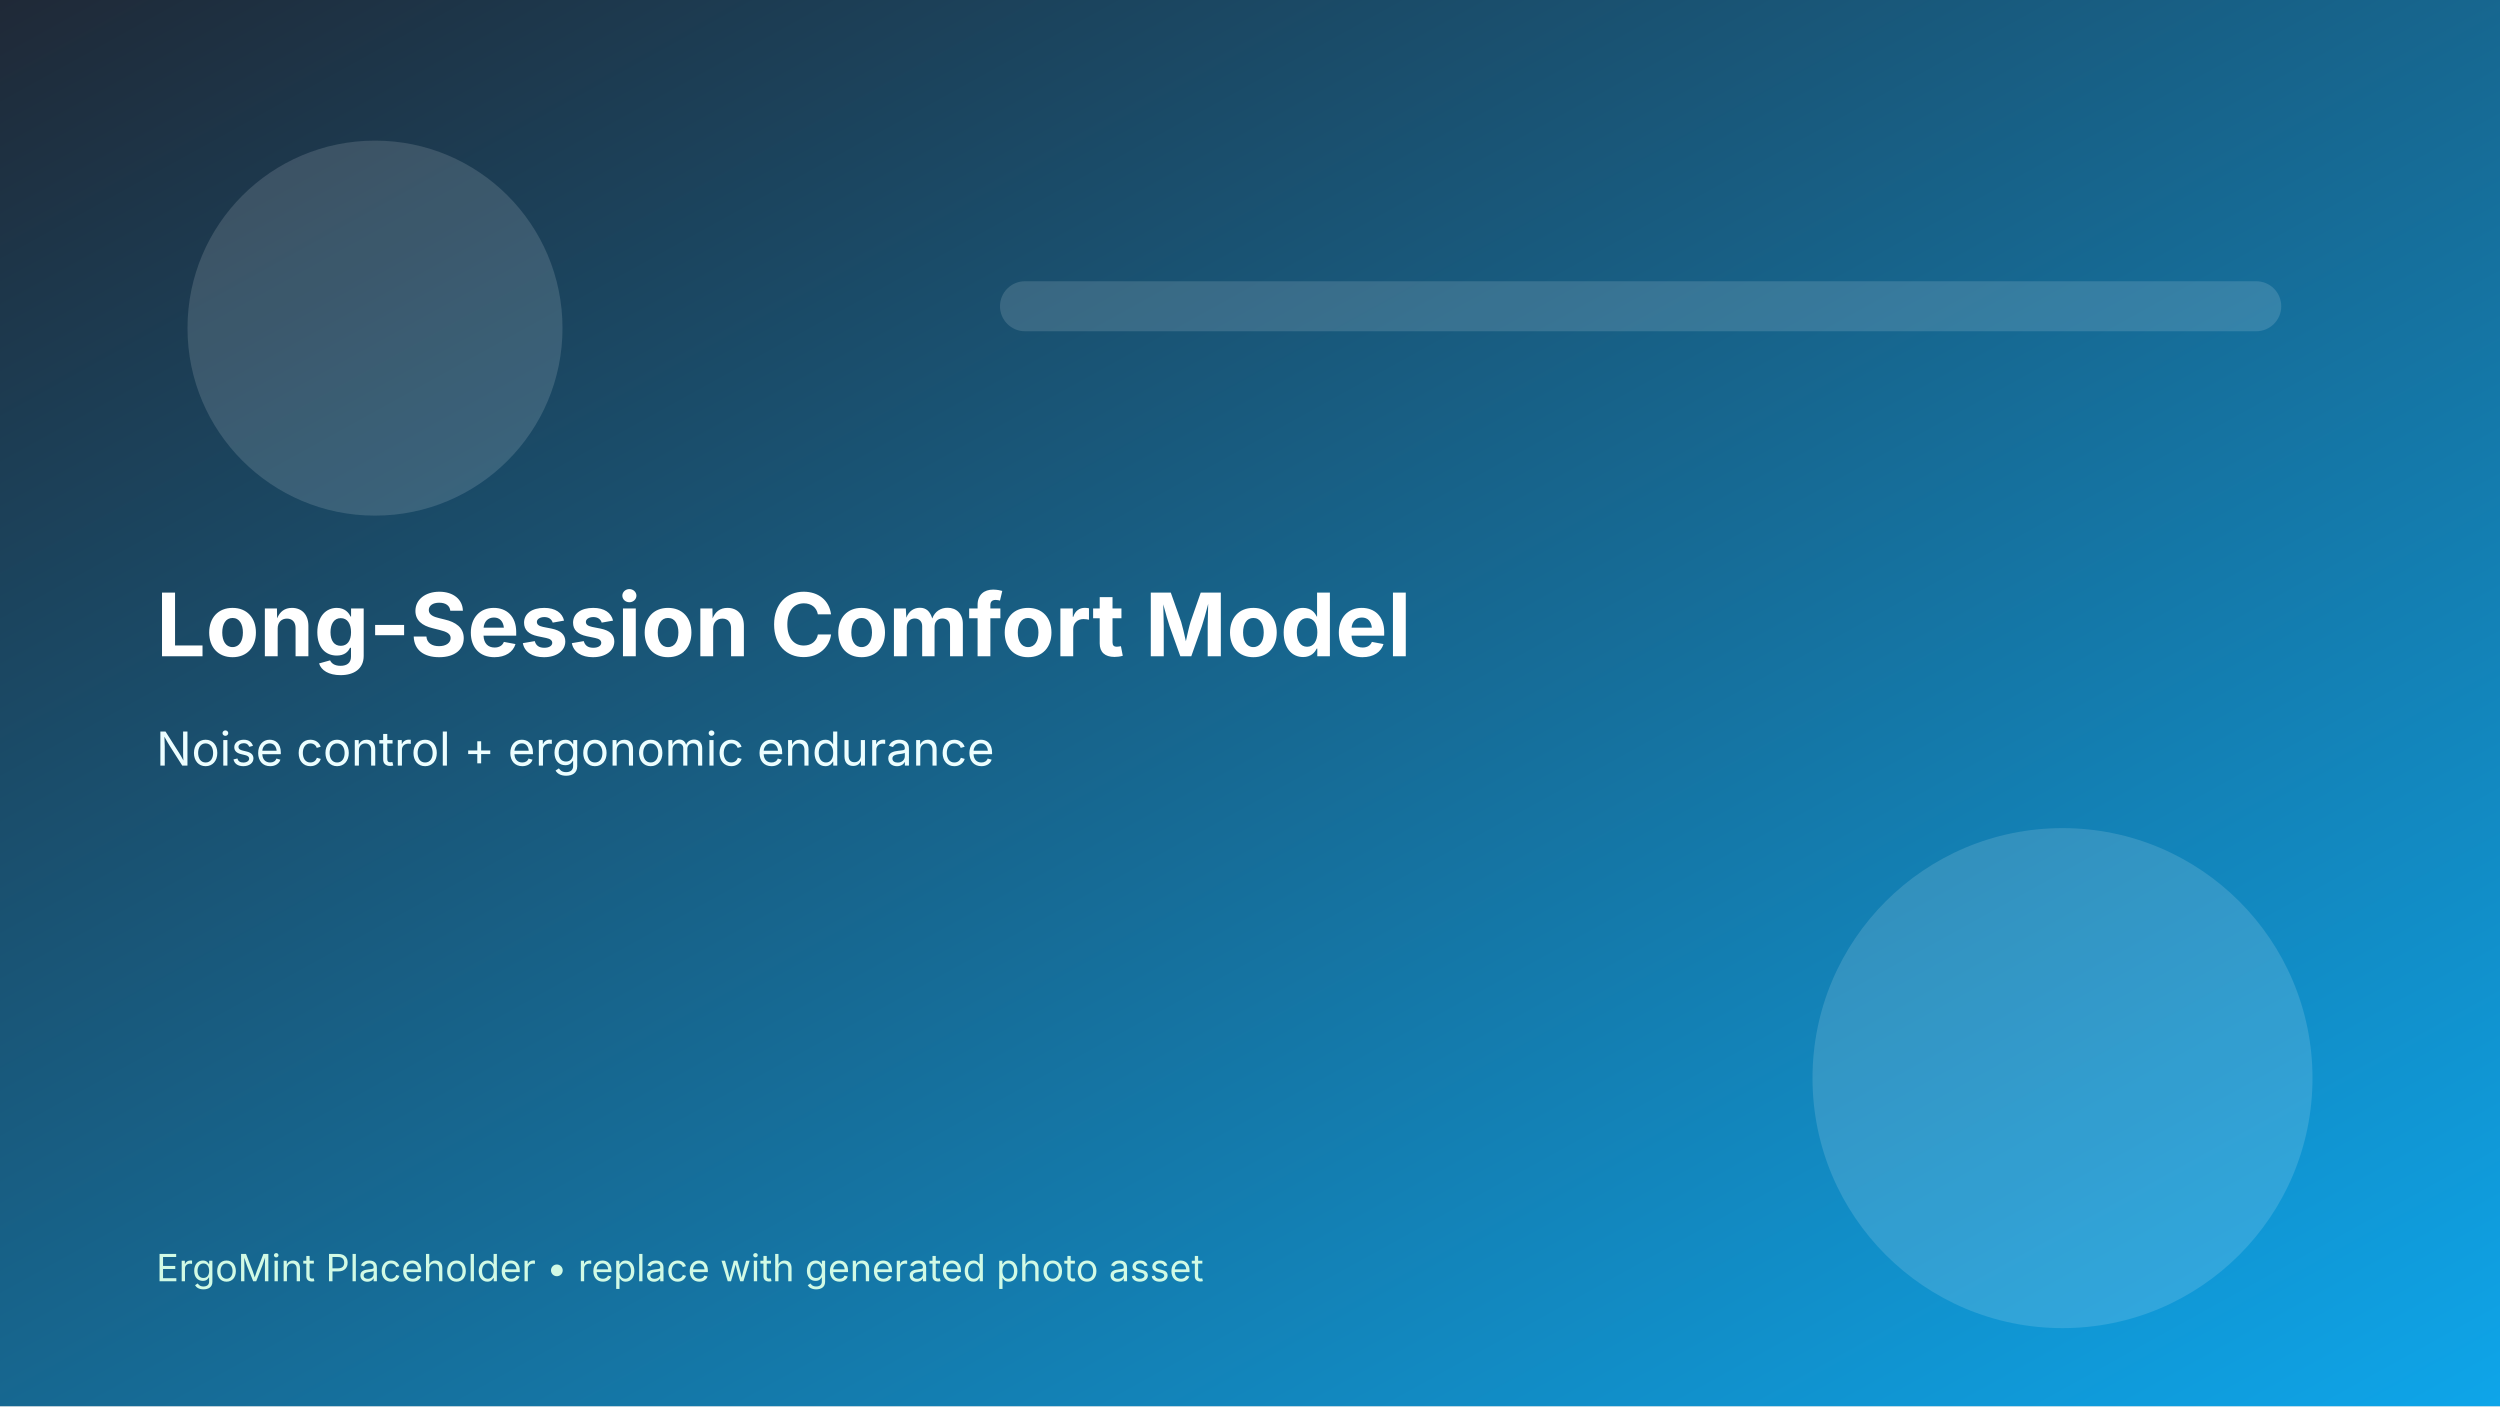
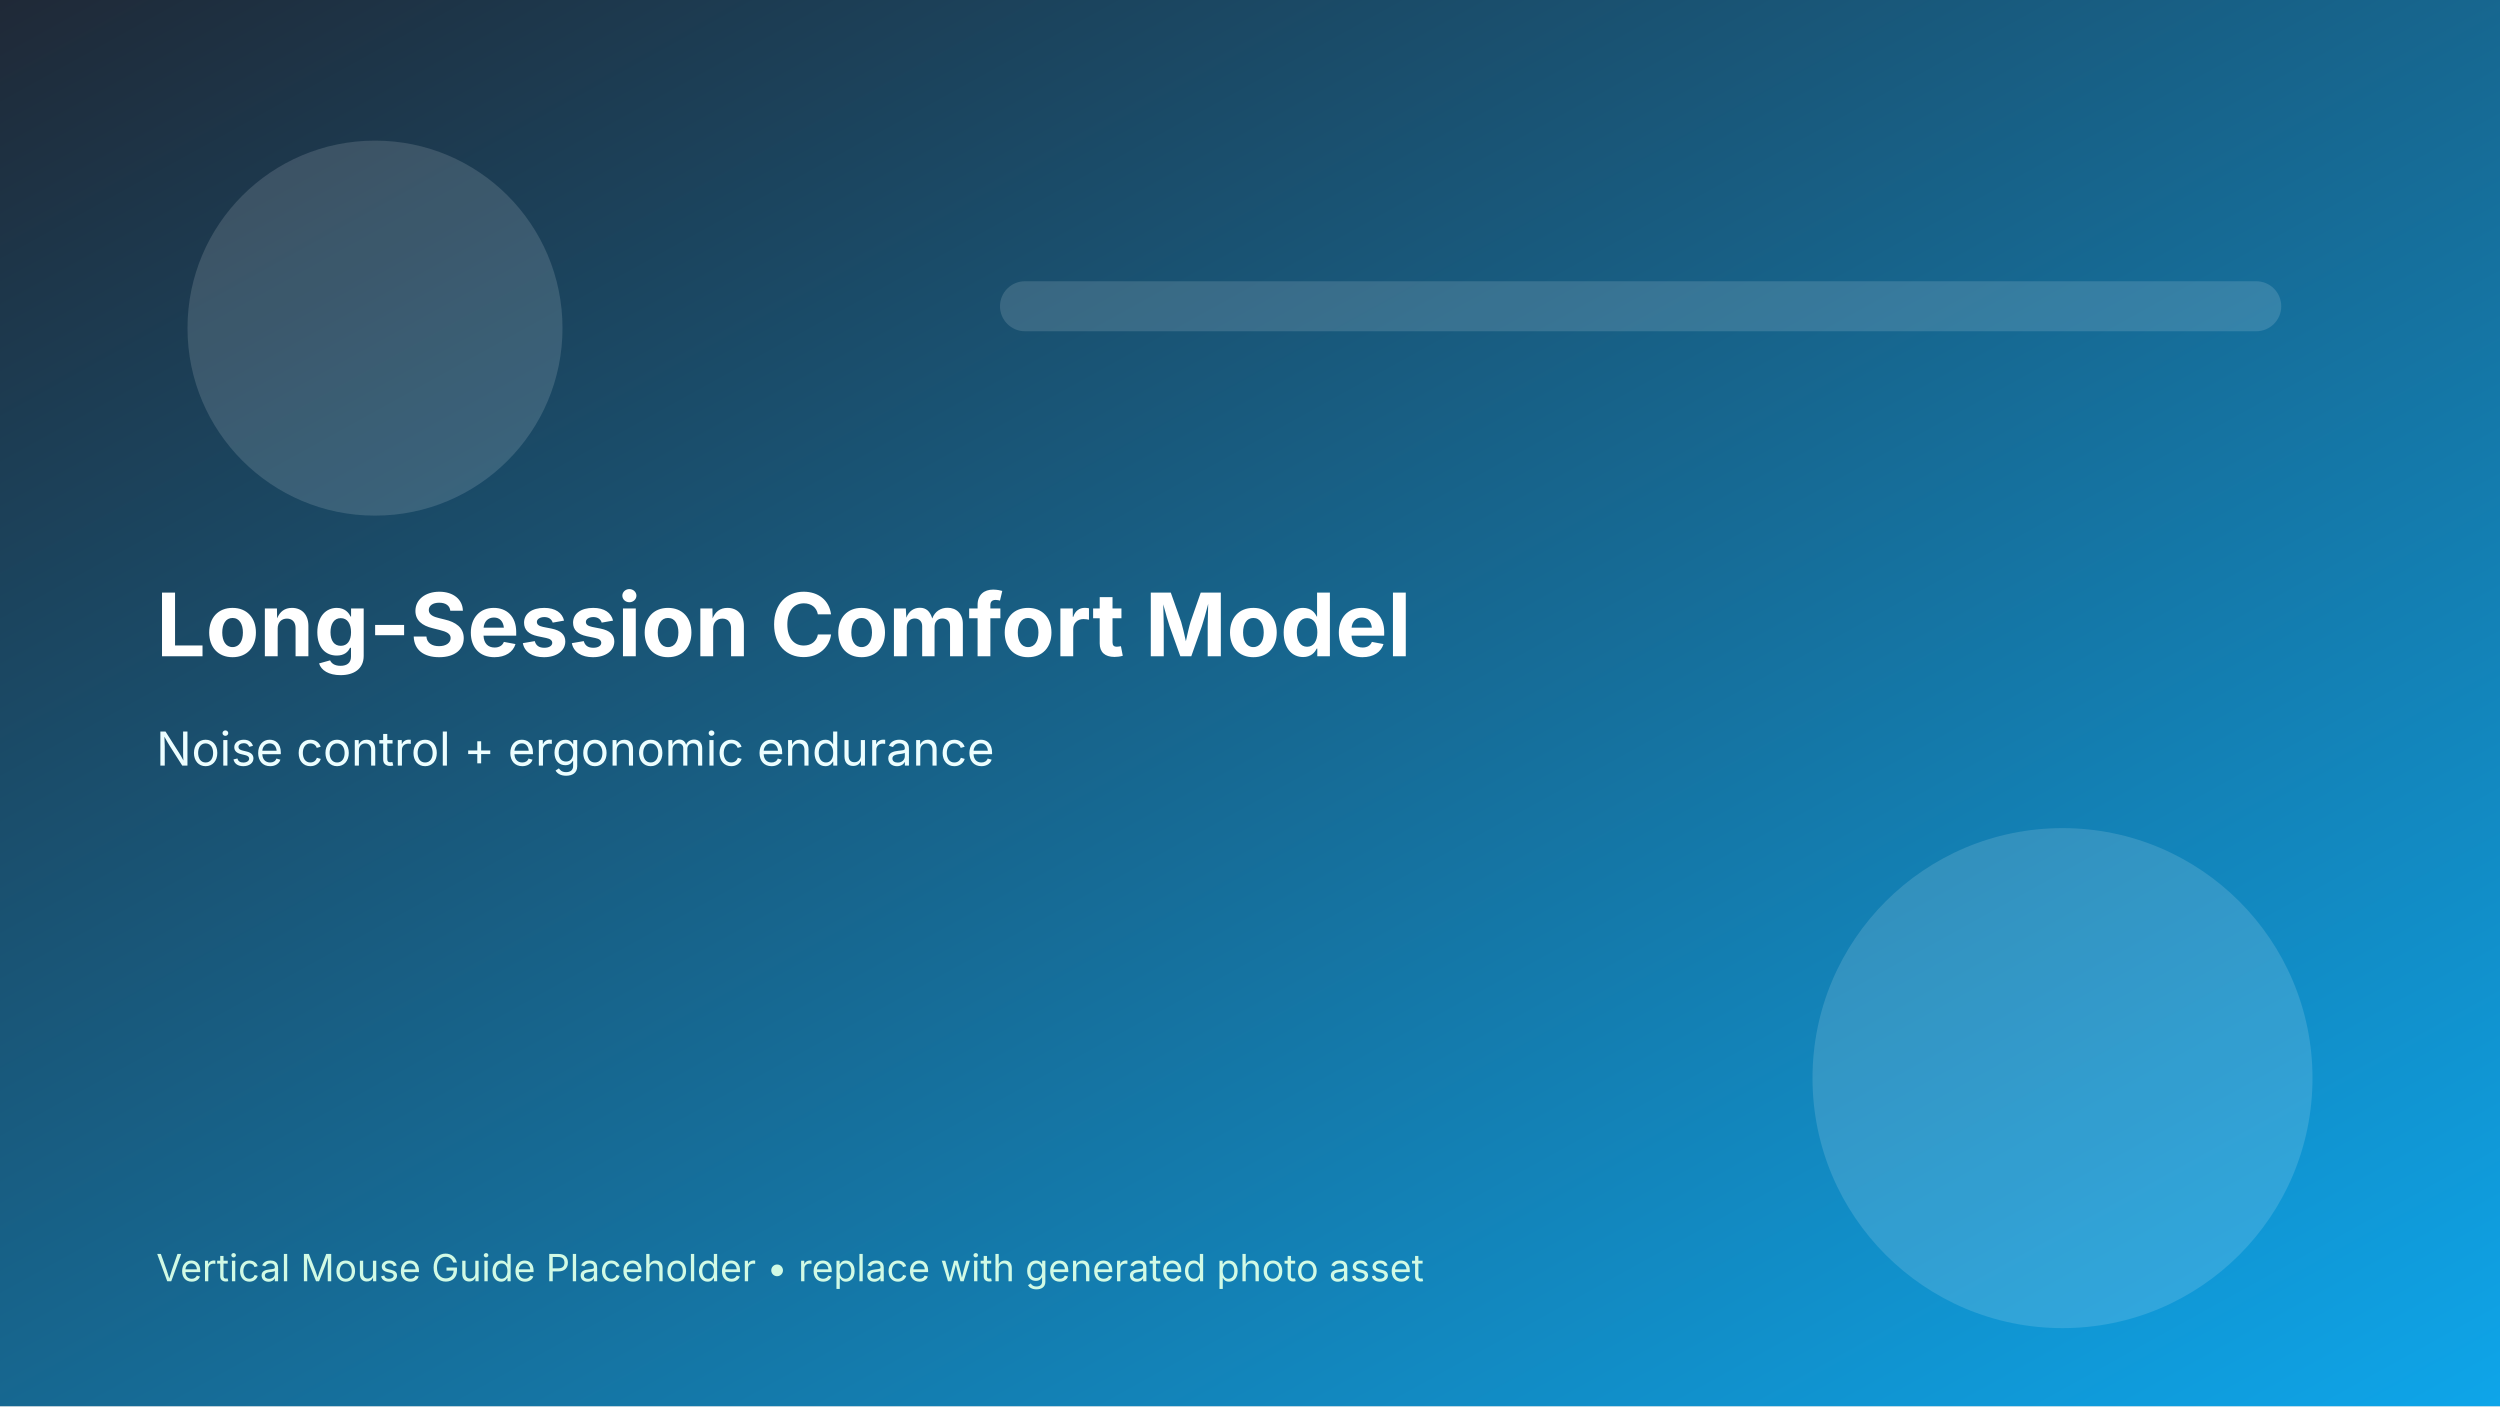
<svg xmlns="http://www.w3.org/2000/svg" width="1600" height="900" viewBox="0 0 1600 900" role="img" aria-label="Long-Session Comfort Model">
  <defs>
    <linearGradient id="g" x1="0" y1="0" x2="1" y2="1">
      <stop offset="0%" stop-color="#1f2937" />
      <stop offset="100%" stop-color="#0ea5e9" />
    </linearGradient>
  </defs>
  <rect width="1600" height="900" fill="url(#g)" />
  <g opacity="0.14" fill="#ffffff">
    <circle cx="240" cy="210" r="120" />
    <circle cx="1320" cy="690" r="160" />
    <rect x="640" y="180" width="820" height="32" rx="16" />
  </g>
  <text x="100" y="420" font-family="Inter,Arial,sans-serif" font-size="56" fill="#ffffff" font-weight="700">Long-Session Comfort Model</text>
  <text x="100" y="490" font-family="Inter,Arial,sans-serif" font-size="30" fill="#ecfeff">Noise control + ergonomic endurance</text>
-   <text x="100" y="820" font-family="Inter,Arial,sans-serif" font-size="24" fill="#d1fae5">ErgoMint Placeholder • replace with generated photo asset</text>
+   <text x="100" y="820" font-family="Inter,Arial,sans-serif" font-size="24" fill="#d1fae5">Vertical Mouse Guide Placeholder • replace with generated photo asset</text>
</svg>
